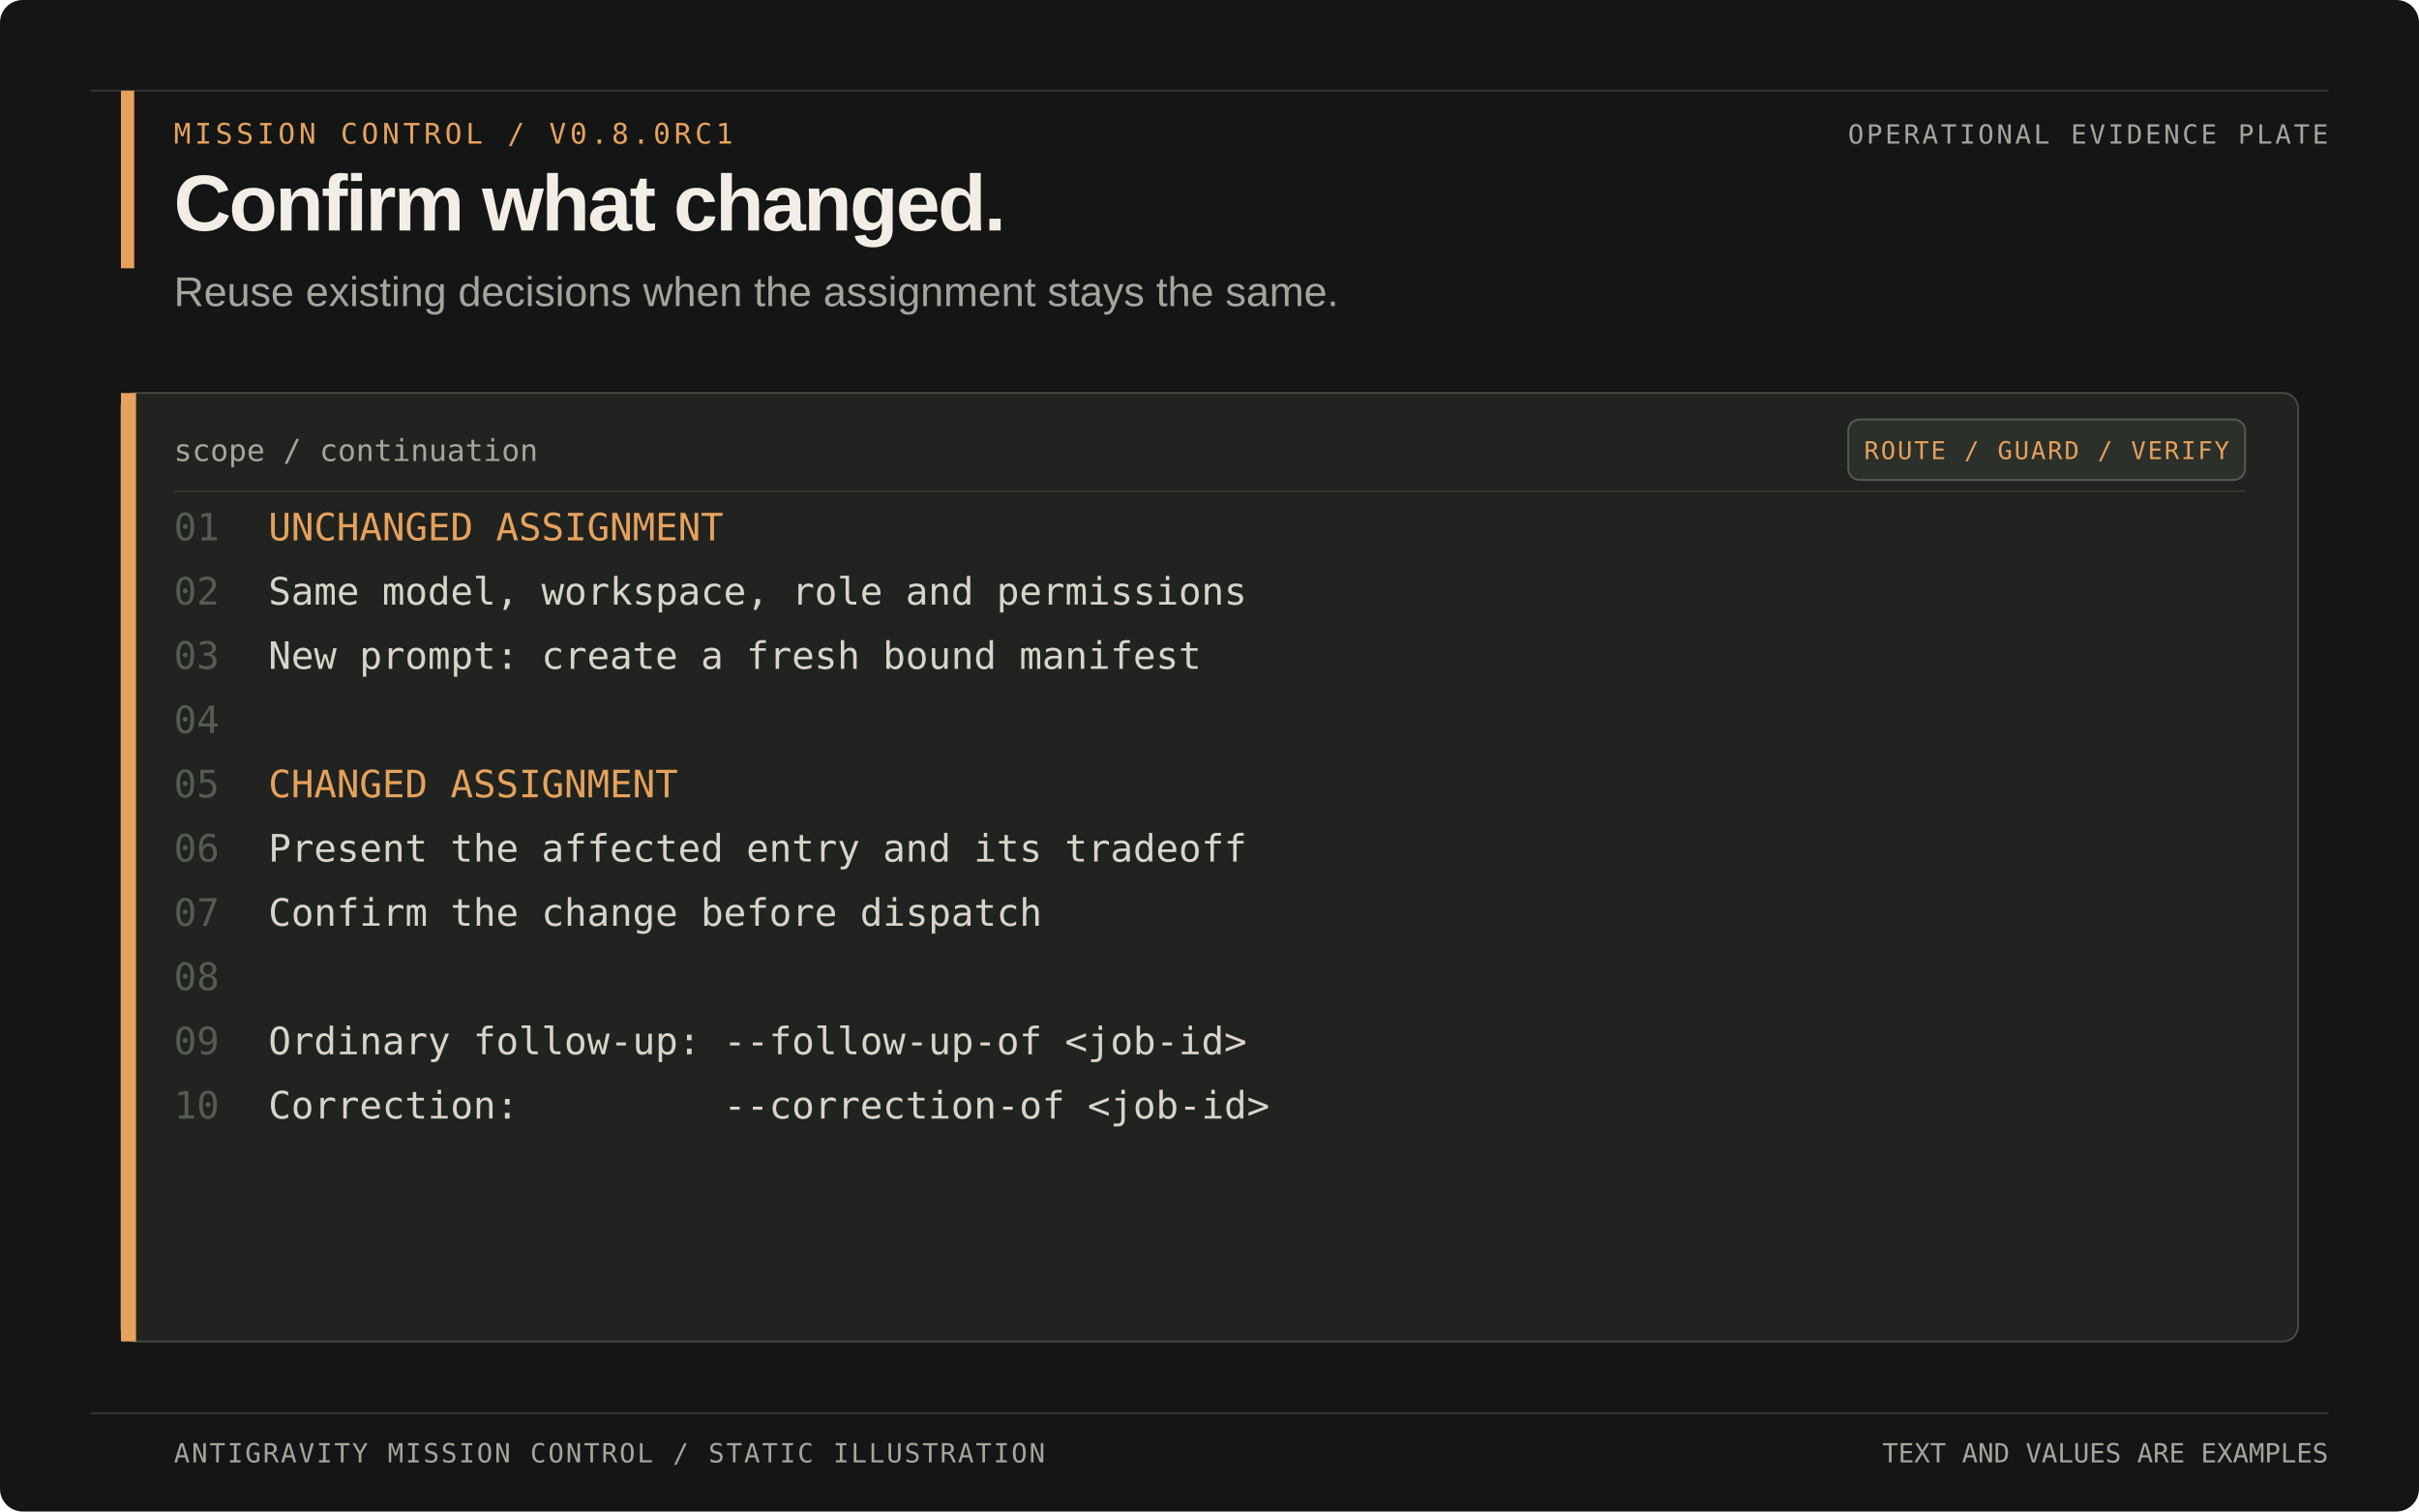
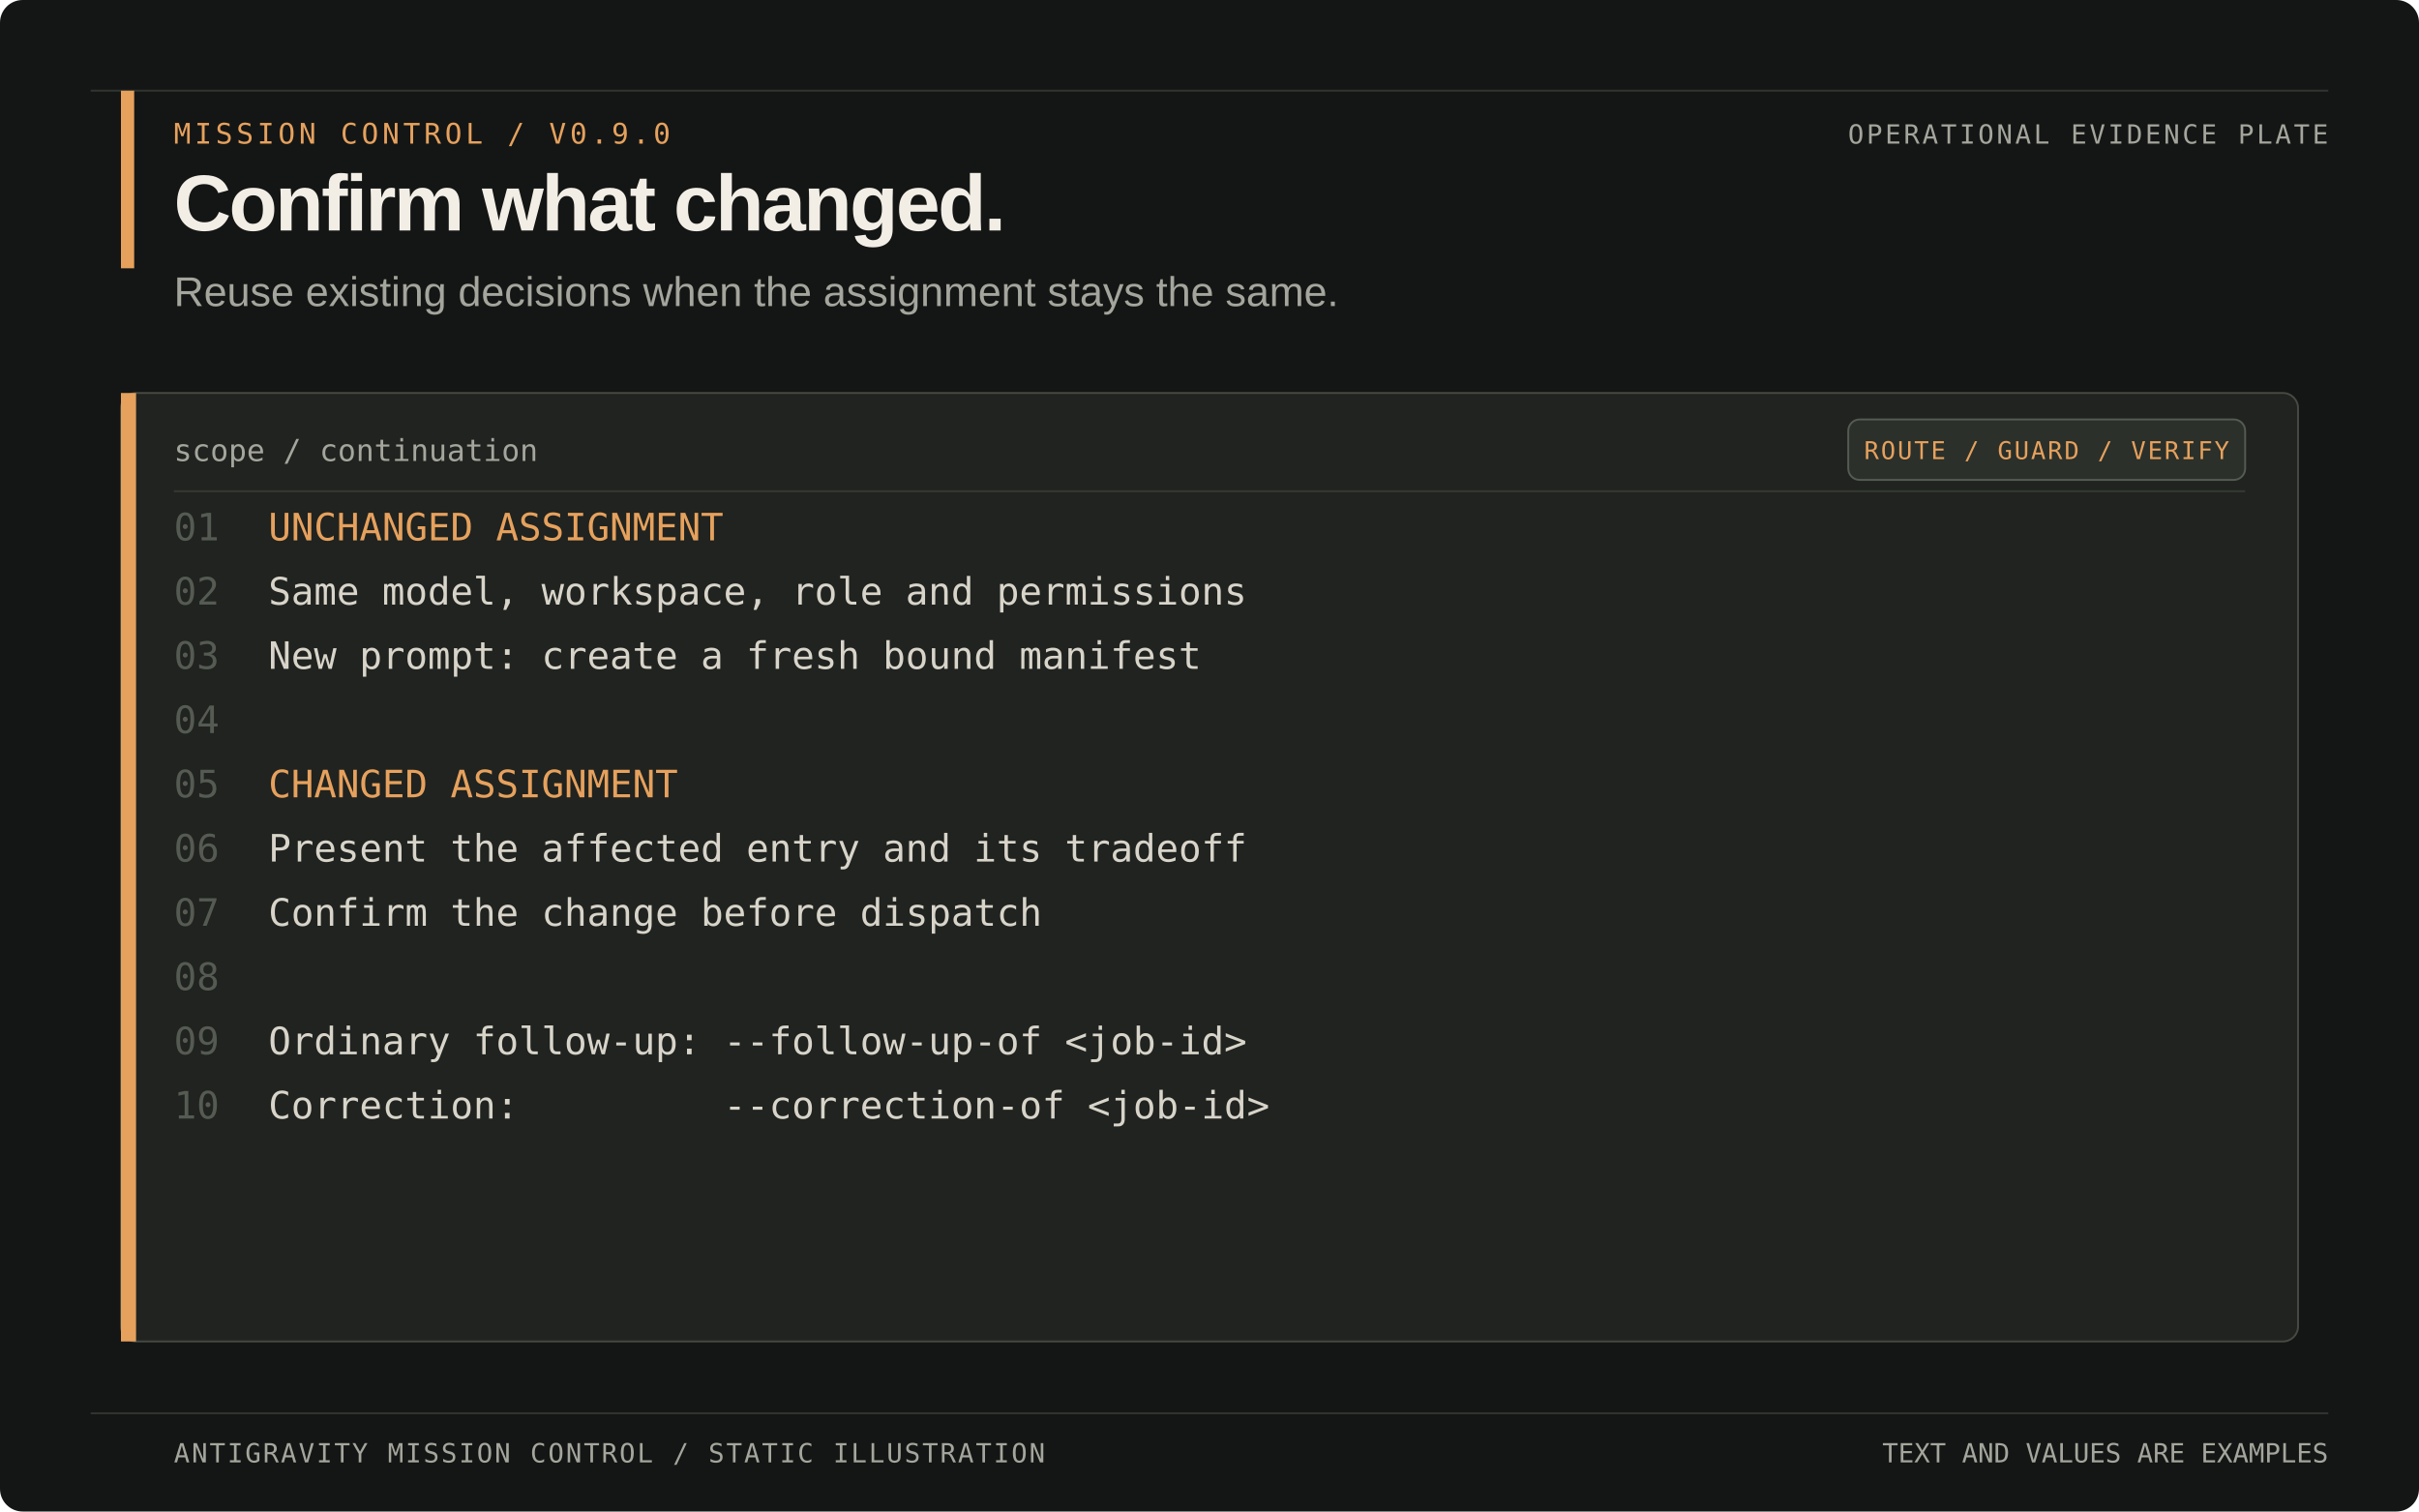
<svg xmlns="http://www.w3.org/2000/svg" width="1280" height="800" viewBox="0 0 1280 800" role="img" aria-labelledby="title desc">
  <rect width="1280" height="800" rx="12" fill="#141615" />
  <path d="M48 48H1232M48 748H1232" stroke="#30352f" />
  <rect x="64" y="48" width="7" height="94" fill="#e6a15d" />
-   <text x="92" y="76" font-family="Menlo, Consolas, monospace" font-size="15" letter-spacing="2" fill="#e6a15d">MISSION CONTROL  /  V0.8.0RC1</text>
+   <text x="92" y="76" font-family="Menlo, Consolas, monospace" font-size="15" letter-spacing="2" fill="#e6a15d">MISSION CONTROL  /  V0.9.0</text>
  <text x="92" y="122" font-family="Arial, Helvetica, sans-serif" font-size="42" font-weight="700" letter-spacing="-1.2" fill="#f2eee5">Confirm what changed.</text>
  <text x="92" y="162" font-family="Arial, Helvetica, sans-serif" font-size="22" fill="#a4a59c">Reuse existing decisions when the assignment stays the same.</text>
  <text x="1232" y="76" text-anchor="end" font-family="Menlo, Consolas, monospace" font-size="14" letter-spacing="1.4" fill="#a4a59c">OPERATIONAL EVIDENCE PLATE</text>
  <rect x="64" y="208" width="1152" height="502" rx="8" fill="#20231f" stroke="#454a42" />
  <rect x="64" y="208" width="8" height="502" fill="#e6a15d" />
  <text x="92" y="244" font-family="Menlo, Consolas, monospace" font-size="16" fill="#a4a59c">scope / continuation</text>
  <rect x="978" y="222" width="210" height="32" rx="6" fill="#2b302a" stroke="#555b53" />
  <text x="1083" y="243" text-anchor="middle" font-family="Menlo, Consolas, monospace" font-size="13" letter-spacing="1" fill="#e6a15d">ROUTE / GUARD / VERIFY</text>
  <path d="M92 260H1188" stroke="#343a33" />
  <g xml:space="preserve" font-family="Menlo, Consolas, monospace" font-size="20">
    <text x="92" y="286" fill="#555b53">01</text>
    <text x="142" y="286" fill="#e6a15d">UNCHANGED ASSIGNMENT</text>
    <text x="92" y="320" fill="#555b53">02</text>
    <text x="142" y="320" fill="#d8d4ca">Same model, workspace, role and permissions</text>
    <text x="92" y="354" fill="#555b53">03</text>
    <text x="142" y="354" fill="#d8d4ca">New prompt: create a fresh bound manifest</text>
    <text x="92" y="388" fill="#555b53">04</text>
    <text x="142" y="388" fill="#d8d4ca" />
    <text x="92" y="422" fill="#555b53">05</text>
    <text x="142" y="422" fill="#e6a15d">CHANGED ASSIGNMENT</text>
    <text x="92" y="456" fill="#555b53">06</text>
    <text x="142" y="456" fill="#d8d4ca">Present the affected entry and its tradeoff</text>
    <text x="92" y="490" fill="#555b53">07</text>
    <text x="142" y="490" fill="#d8d4ca">Confirm the change before dispatch</text>
    <text x="92" y="524" fill="#555b53">08</text>
    <text x="142" y="524" fill="#d8d4ca" />
    <text x="92" y="558" fill="#555b53">09</text>
    <text x="142" y="558" fill="#d8d4ca">Ordinary follow-up: --follow-up-of &lt;job-id&gt;</text>
    <text x="92" y="592" fill="#555b53">10</text>
    <text x="142" y="592" fill="#d8d4ca">Correction:         --correction-of &lt;job-id&gt;</text>
  </g>
  <text x="92" y="774" font-family="Menlo, Consolas, monospace" font-size="14" letter-spacing="1" fill="#a4a59c">ANTIGRAVITY MISSION CONTROL  /  STATIC ILLUSTRATION</text>
  <text x="1232" y="774" text-anchor="end" font-family="Menlo, Consolas, monospace" font-size="14" fill="#a4a59c">TEXT AND VALUES ARE EXAMPLES</text>
</svg>
